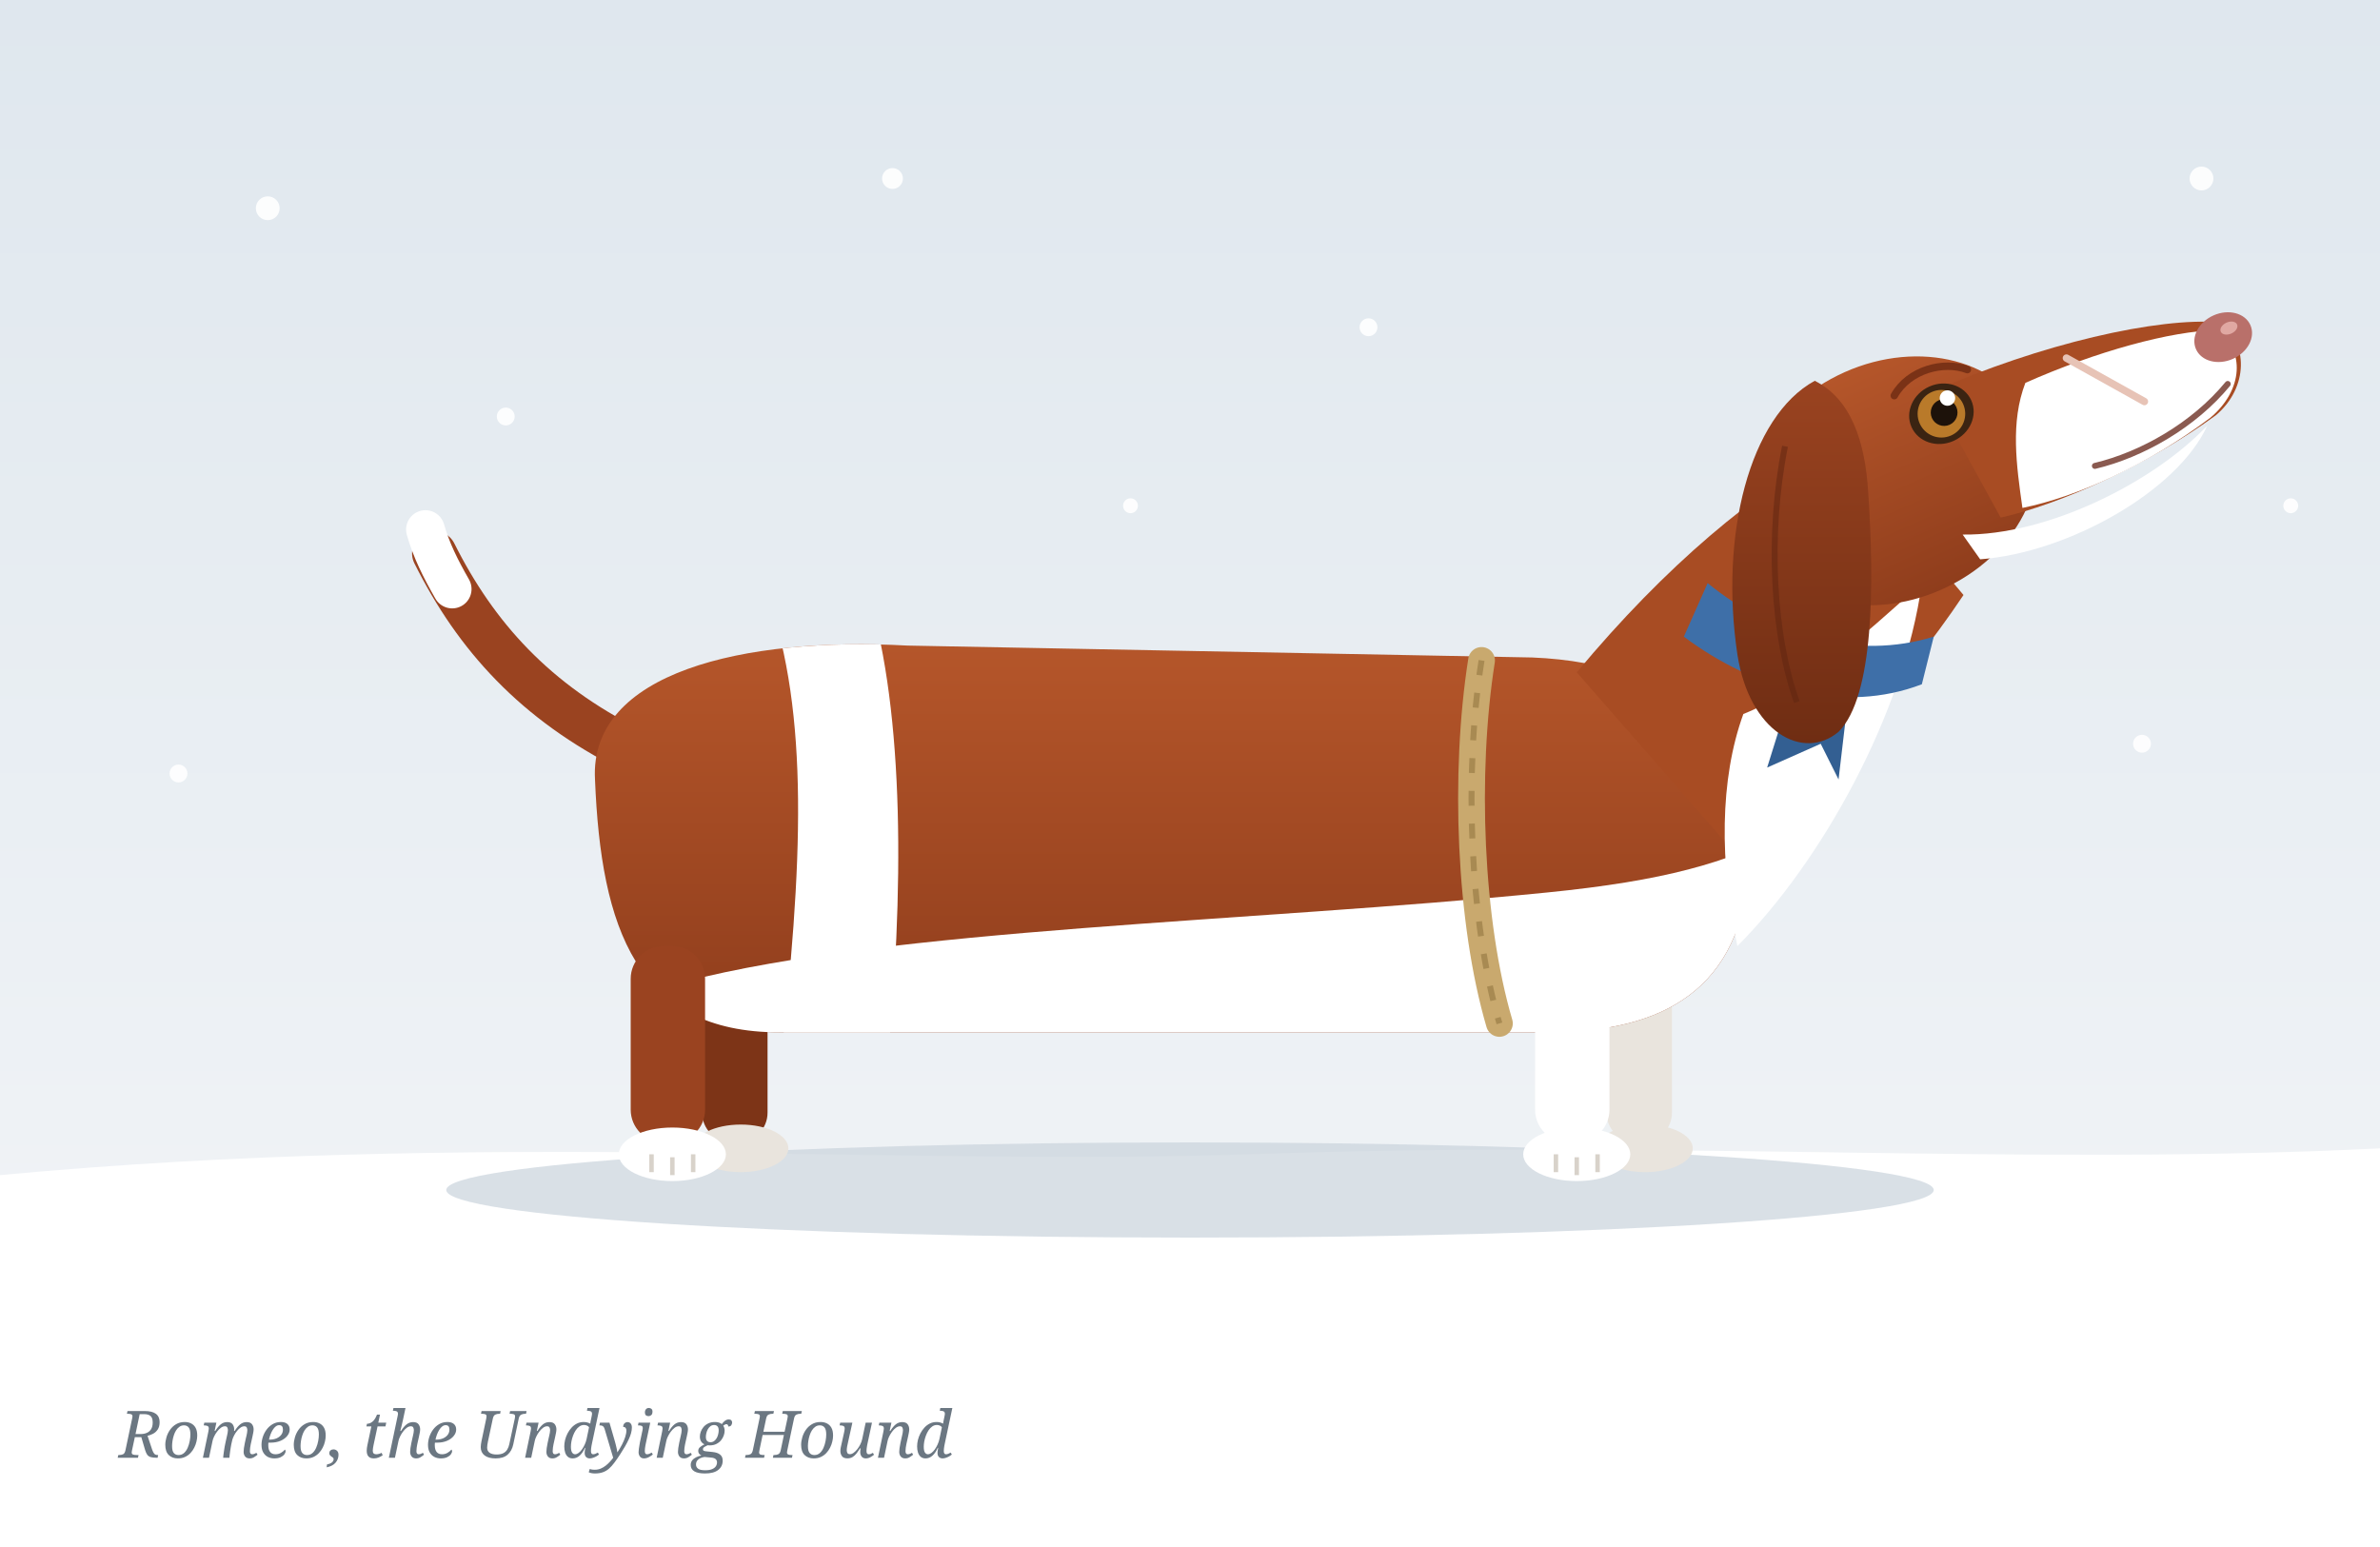
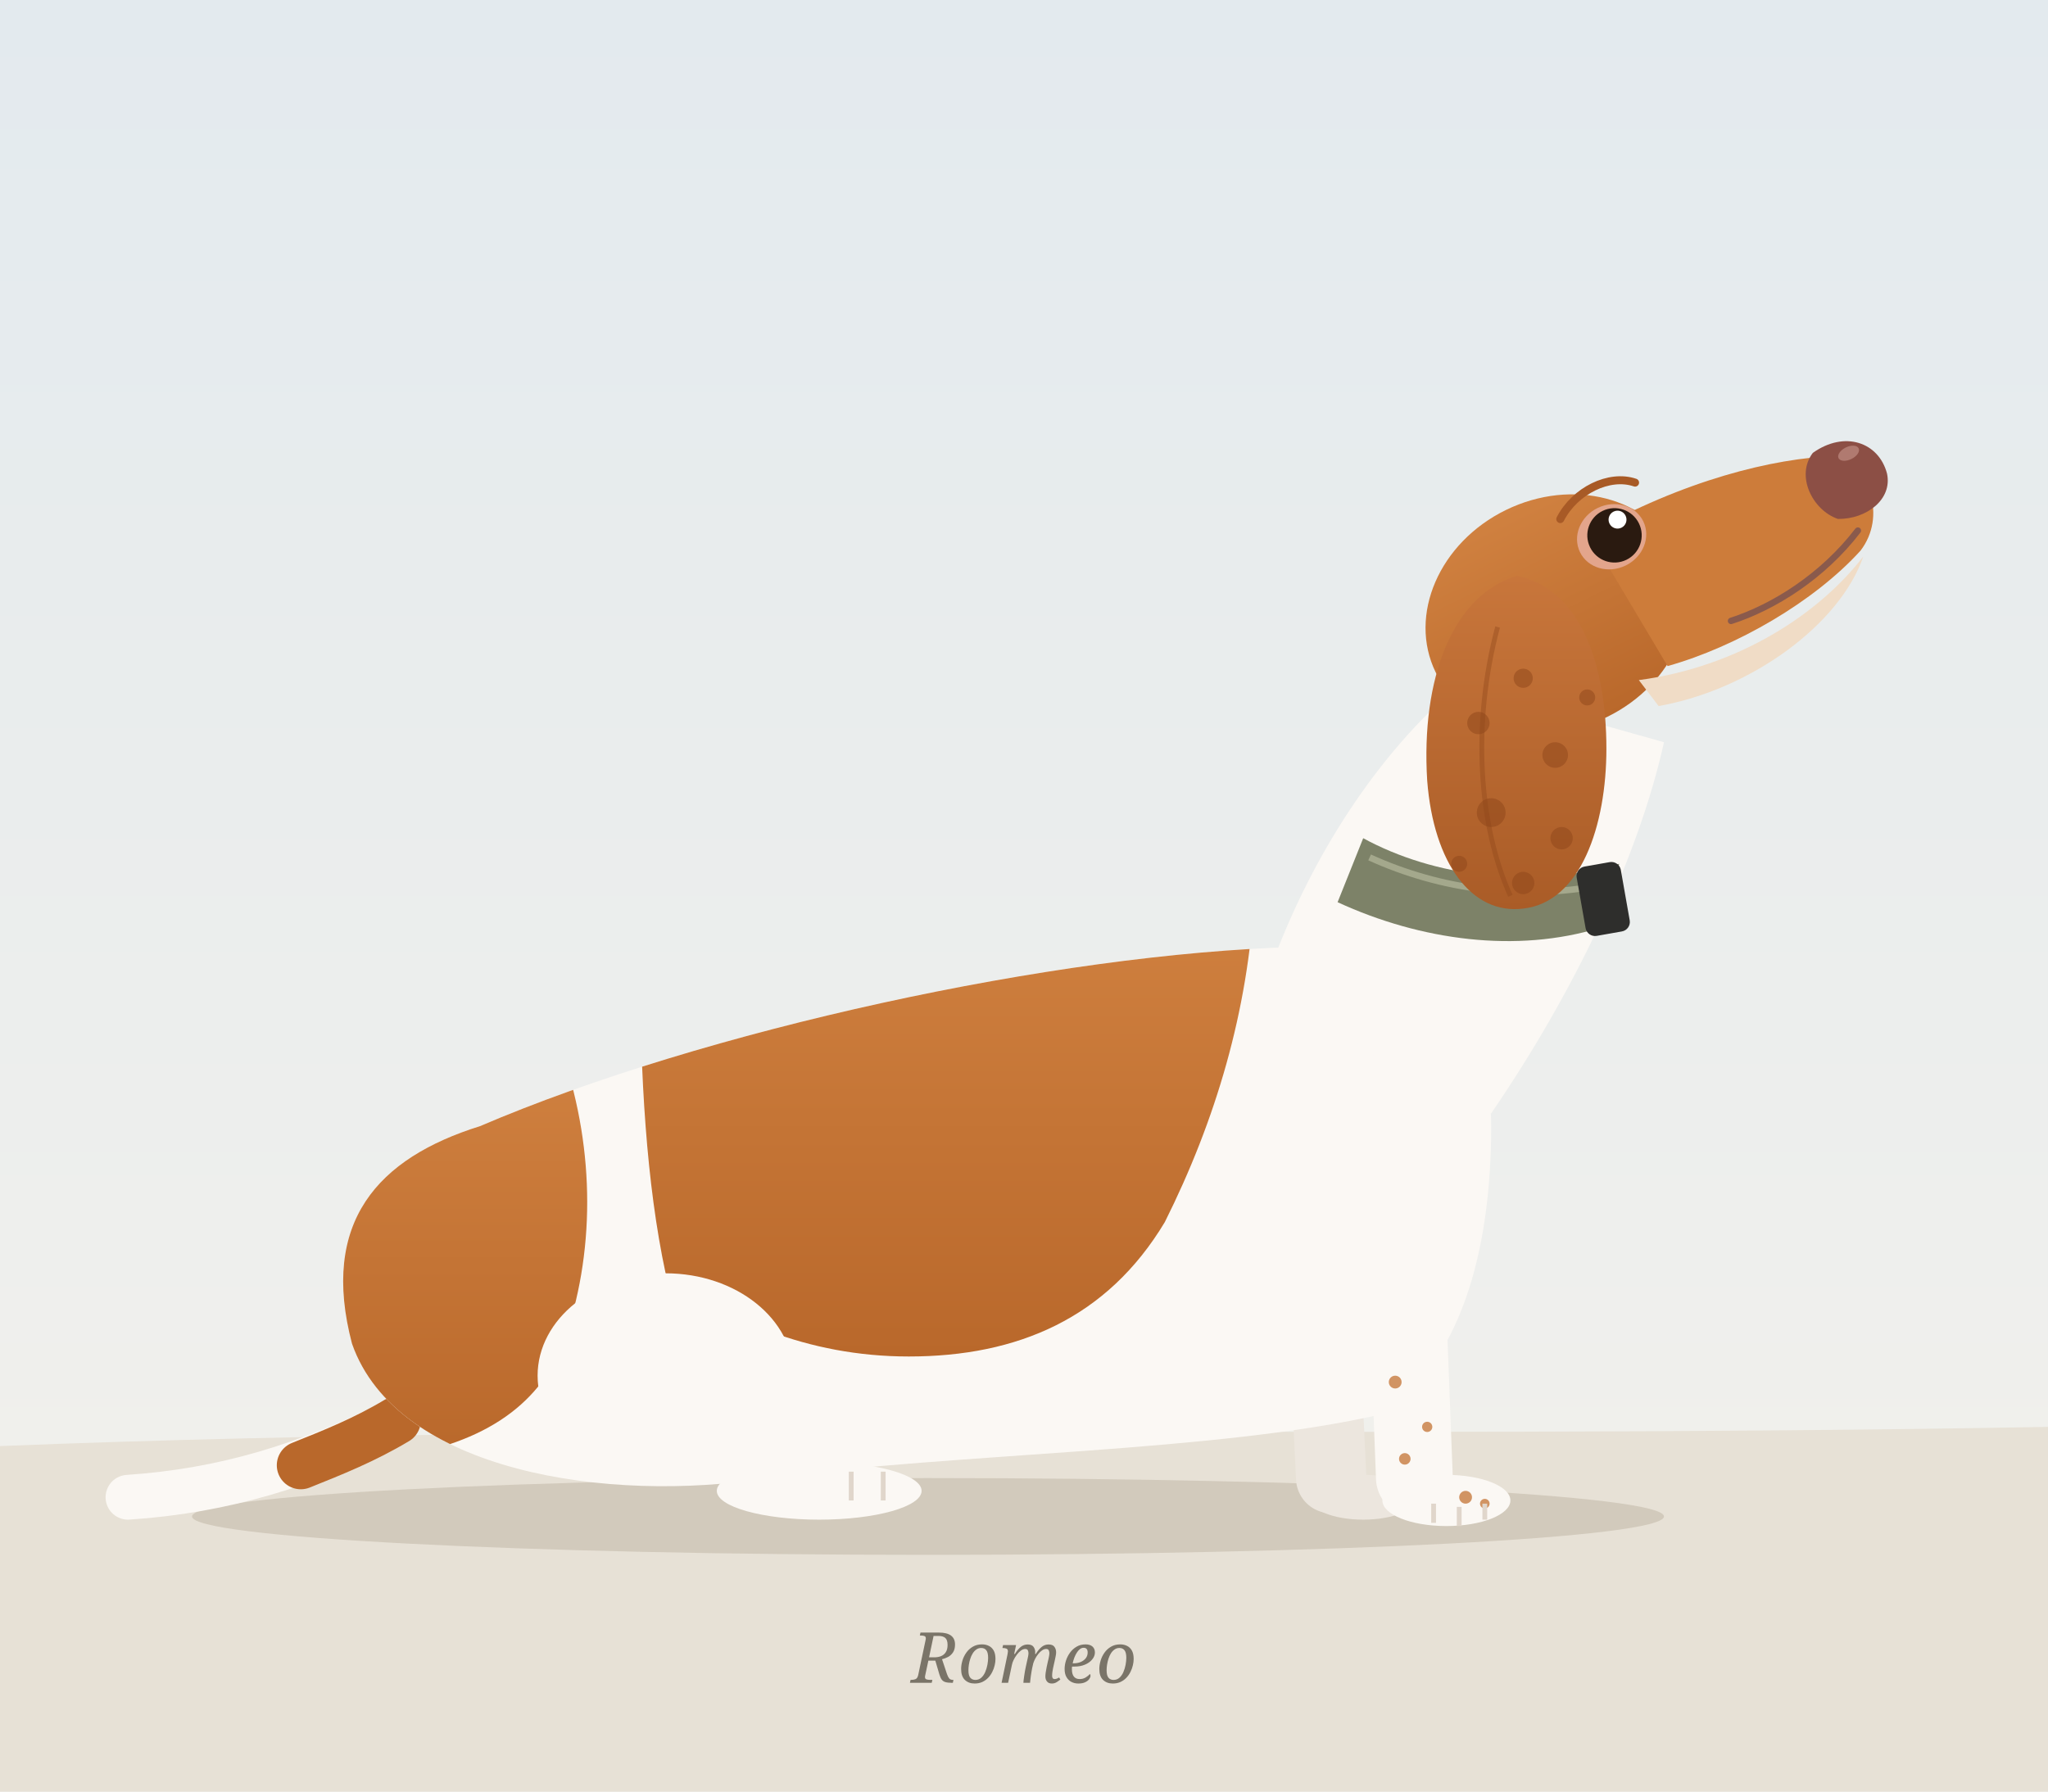
- <svg xmlns="http://www.w3.org/2000/svg" viewBox="0 0 800 520" width="800" height="520">
+ <svg xmlns="http://www.w3.org/2000/svg" viewBox="0 0 640 560" width="640" height="560">
  <defs>
    <linearGradient id="sky" x1="0" y1="0" x2="0" y2="1">
-       <stop offset="0" stop-color="#dfe7ee" />
-       <stop offset="1" stop-color="#f4f6f8" />
+       <stop offset="0" stop-color="#e3eaee" />
+       <stop offset="1" stop-color="#f3f1ec" />
    </linearGradient>
-     <linearGradient id="red" x1="0" y1="0" x2="0" y2="1">
-       <stop offset="0" stop-color="#b5562a" />
-       <stop offset="1" stop-color="#8f3d1c" />
+     <linearGradient id="ginger" x1="0" y1="0" x2="0" y2="1">
+       <stop offset="0" stop-color="#d08140" />
+       <stop offset="1" stop-color="#b9682b" />
    </linearGradient>
-     <linearGradient id="ear" x1="0" y1="0" x2="0" y2="1">
-       <stop offset="0" stop-color="#9a4320" />
-       <stop offset="1" stop-color="#6f2d13" />
+     <linearGradient id="earG" x1="0" y1="0" x2="0" y2="1">
+       <stop offset="0" stop-color="#c8763b" />
+       <stop offset="1" stop-color="#aa5c27" />
    </linearGradient>
+     <path id="bodyPath" d="M150,352 C220,322 330,298 405,296 C442,295 466,318 466,352 C466,392 456,426 432,442 C380,454 300,454 240,462 C190,470 124,460 110,420 C100,382 118,362 150,352 Z" />
    <clipPath id="bodyClip">
-       <path d="M200,262 C198,226 250,214 305,217 L515,221 C565,223 592,250 588,292 C585,332 560,347 520,347 L262,347 C214,347 202,312 200,262 Z" />
+       <use href="#bodyPath" />
+     </clipPath>
+     <path id="earPath" d="M474,180 C454,186 444,212 446,244 C448,270 460,286 476,284 C494,282 502,258 502,234 C502,208 494,184 474,180 Z" />
+     <clipPath id="earClip">
+       <use href="#earPath" />
    </clipPath>
  </defs>
-   <rect width="800" height="520" fill="url(#sky)" />
-   <path d="M0,395 C160,380 300,392 420,388 C560,383 680,392 800,386 L800,520 L0,520 Z" fill="#ffffff" />
-   <ellipse cx="400" cy="400" rx="250" ry="16" fill="#c9d3dc" opacity="0.7" />
-   <g fill="#ffffff" opacity="0.9">
-     <circle cx="90" cy="70" r="4" />
-     <circle cx="170" cy="140" r="3" />
-     <circle cx="300" cy="60" r="3.5" />
-     <circle cx="460" cy="110" r="3" />
-     <circle cx="740" cy="60" r="4" />
-     <circle cx="720" cy="250" r="3" />
-     <circle cx="60" cy="260" r="3" />
-     <circle cx="380" cy="170" r="2.5" />
-     <circle cx="770" cy="170" r="2.5" />
+   <rect width="640" height="560" fill="url(#sky)" />
+   <path d="M0,452 C200,444 420,450 640,446 L640,560 L0,560 Z" fill="#e7e1d6" />
+   <ellipse cx="290" cy="474" rx="230" ry="12" fill="#cdc4b5" opacity="0.8" />
+   <path d="M124,444 C96,458 70,466 40,468" stroke="#fbf8f4" stroke-width="14" fill="none" stroke-linecap="round" />
+   <path d="M124,444 C114,450 104,454 94,458" stroke="#b9682b" stroke-width="15" fill="none" stroke-linecap="round" />
+   <path d="M414,420 L416,462" stroke="#ece6de" stroke-width="22" stroke-linecap="round" />
+   <ellipse cx="426" cy="468" rx="17" ry="7" fill="#ece6de" />
+   <use href="#bodyPath" fill="#fbf8f4" />
+   <g clip-path="url(#bodyClip)">
+     <path d="M90,330 L176,330 C186,360 186,392 176,420 C168,440 150,452 120,456 L90,456 Z" fill="url(#ginger)" />
+     <path d="M200,300 L392,280 C390,316 380,350 364,382 C346,412 318,424 284,424 C252,424 226,412 208,398 C202,370 200,336 200,300 Z" fill="url(#ginger)" />
  </g>
-   <path d="M212,252 C180,236 160,214 146,186" stroke="#9a4320" stroke-width="15" fill="none" stroke-linecap="round" />
-   <path d="M152,198 C148,191 145,185 143,178" stroke="#ffffff" stroke-width="13" fill="none" stroke-linecap="round" />
-   <rect x="236" y="322" width="22" height="62" rx="10" fill="#7d3417" />
-   <rect x="540" y="322" width="22" height="62" rx="10" fill="#e9e4dd" />
-   <ellipse cx="249" cy="386" rx="16" ry="8" fill="#e9e4dd" />
-   <ellipse cx="553" cy="386" rx="16" ry="8" fill="#e9e4dd" />
-   <path d="M200,262 C198,226 250,214 305,217 L515,221 C565,223 592,250 588,292 C585,332 560,347 520,347 L262,347 C214,347 202,312 200,262 Z" fill="url(#red)" />
-   <g clip-path="url(#bodyClip)">
-     <path d="M230,330 C300,312 420,310 520,300 C560,296 580,290 600,280 L600,360 L200,360 Z" fill="#ffffff" />
-     <path d="M258,200 C272,240 270,290 262,360 L298,360 C304,300 304,240 292,200 Z" fill="#ffffff" />
+   <ellipse cx="208" cy="430" rx="40" ry="32" fill="#fbf8f4" />
+   <ellipse cx="256" cy="466" rx="32" ry="9" fill="#fbf8f4" />
+   <path d="M266,460 v9 M276,460 v9" stroke="#e0d6cb" stroke-width="1.5" />
+   <path d="M440,410 L442,462" stroke="#fbf8f4" stroke-width="24" stroke-linecap="round" />
+   <ellipse cx="452" cy="469" rx="20" ry="8" fill="#fbf8f4" />
+   <g fill="#c77a3e" opacity="0.8">
+     <circle cx="436" cy="432" r="2" />
+     <circle cx="446" cy="446" r="1.6" />
+     <circle cx="439" cy="456" r="1.8" />
+     <circle cx="458" cy="468" r="2" />
+     <circle cx="464" cy="470" r="1.5" />
  </g>
-   <path d="M498,222 C492,260 494,310 504,344" stroke="#c9a96e" stroke-width="9" fill="none" stroke-linecap="round" />
-   <path d="M498,222 C492,260 494,310 504,344" stroke="#a88a52" stroke-width="2" stroke-dasharray="5 6" fill="none" />
-   <rect x="212" y="318" width="25" height="66" rx="11" fill="#9a4320" />
-   <rect x="516" y="318" width="25" height="66" rx="11" fill="#ffffff" />
-   <ellipse cx="226" cy="388" rx="18" ry="9" fill="#ffffff" />
-   <ellipse cx="530" cy="388" rx="18" ry="9" fill="#ffffff" />
-   <path d="M219,388 v6 M226,389 v6 M233,388 v6 M523,388 v6 M530,389 v6 M537,388 v6" stroke="#d8d2ca" stroke-width="1.5" />
-   <path d="M530,226 C560,190 590,165 618,150 L660,200 C640,230 610,262 586,290 Z" fill="#a84c23" />
-   <path d="M586,240 C606,232 626,214 646,196 C640,240 612,290 584,318 C578,290 578,262 586,240 Z" fill="#ffffff" />
-   <path d="M574,196 C596,214 624,222 650,214 L646,230 C620,240 590,232 566,214 Z" fill="#3e6fa8" />
-   <path d="M604,226 L594,258 L612,250 L618,262 L622,228 Z" fill="#335f92" />
-   <circle cx="612" cy="228" r="7" fill="#2f5683" />
-   <g transform="rotate(-24 640 160)">
-     <ellipse cx="636" cy="160" rx="50" ry="40" fill="url(#red)" />
-     <path d="M660,138 C700,138 740,146 758,156 C764,166 758,180 744,184 C716,190 684,190 664,186 Z" fill="#a84c23" />
-     <path d="M690,148 C716,148 742,152 756,158 C762,168 756,180 742,184 C716,190 690,190 672,186 C676,172 680,158 690,148 Z" fill="#ffffff" />
-     <path d="M650,186 C676,198 716,196 740,186 C722,202 680,206 652,196 Z" fill="#ffffff" />
-     <ellipse cx="757" cy="161" rx="10" ry="8" fill="#b9706a" />
-     <ellipse cx="760" cy="159" rx="3" ry="2" fill="#e0a8a2" />
-     <path d="M752,176 C736,184 716,186 700,183" stroke="#8a5a50" stroke-width="2" fill="none" stroke-linecap="round" />
-     <path d="M706,146 L724,170" stroke="#e7c3b6" stroke-width="2.5" stroke-linecap="round" />
-     <ellipse cx="660" cy="146" rx="11" ry="10" fill="#3b2412" />
-     <circle cx="660" cy="146" r="8" fill="#b97a2a" />
-     <circle cx="661" cy="146" r="4.5" fill="#1d120a" />
-     <circle cx="664" cy="142" r="2.6" fill="#ffffff" />
-     <path d="M648,134 C656,128 668,130 674,136" stroke="#7a3216" stroke-width="2.5" fill="none" stroke-linecap="round" />
+   <path d="M448,470 v6 M456,471 v6 M464,470 v5" stroke="#e0d6cb" stroke-width="1.5" />
+   <path d="M398,300 C410,268 430,236 456,214 L520,232 C512,268 492,310 466,348 C440,340 414,322 398,300 Z" fill="#fbf8f4" />
+   <path d="M426,262 C448,274 478,278 506,270 L500,290 C474,298 444,294 418,282 Z" fill="#7d8268" />
+   <path d="M428,268 C450,278 476,282 504,276" stroke="#a4a88c" stroke-width="2" fill="none" />
+   <rect x="494" y="270" width="14" height="22" rx="3" transform="rotate(-10 501 281)" fill="#2e2e2c" />
+   <g transform="rotate(-26 490 190)">
+     <ellipse cx="486" cy="190" rx="42" ry="36" fill="url(#ginger)" />
+     <path d="M506,172 C540,170 568,176 586,184 C594,192 592,208 580,214 C560,222 532,224 510,220 Z" fill="#cd7c3a" />
+     <path d="M500,220 C530,230 560,226 580,216 C564,232 530,238 502,230 Z" fill="#f0dcc6" />
+     <path d="M580,180 C592,178 600,186 598,196 C596,204 586,206 578,202 C572,196 572,184 580,180 Z" fill="#8c4f45" />
+     <ellipse cx="590" cy="185" rx="3.5" ry="2" fill="#b07a70" />
+     <path d="M582,208 C566,216 548,218 534,216" stroke="#8a5a4c" stroke-width="2" fill="none" stroke-linecap="round" />
+     <ellipse cx="512" cy="176" rx="11" ry="10" fill="#e3a58c" />
+     <circle cx="513" cy="176" r="8.5" fill="#2a1a10" />
+     <circle cx="516" cy="172" r="2.8" fill="#ffffff" />
+     <path d="M500,164 C508,158 520,158 526,164" stroke="#a85a26" stroke-width="2.5" fill="none" stroke-linecap="round" />
  </g>
-   <path d="M610,128 C588,140 578,180 584,220 C588,246 606,256 618,246 C630,234 630,196 628,166 C627,148 622,134 610,128 Z" fill="url(#ear)" />
-   <path d="M600,150 C594,180 596,214 604,236" stroke="#5e2410" stroke-width="2" fill="none" opacity="0.5" />
-   <text x="40" y="490" font-family="Georgia, serif" font-size="22" fill="#6b7782" font-style="italic">Romeo, the Undying Hound</text>
+   <use href="#earPath" fill="url(#earG)" />
+   <g clip-path="url(#earClip)" fill="#8e4519" opacity="0.5">
+     <circle cx="462" cy="226" r="3.5" />
+     <circle cx="476" cy="212" r="3" />
+     <circle cx="486" cy="236" r="4" />
+     <circle cx="466" cy="254" r="4.5" />
+     <circle cx="488" cy="262" r="3.5" />
+     <circle cx="476" cy="276" r="3.5" />
+     <circle cx="496" cy="218" r="2.5" />
+     <circle cx="456" cy="270" r="2.5" />
+   </g>
+   <path d="M468,196 C460,226 462,258 472,280" stroke="#8e4519" stroke-width="1.5" fill="none" opacity="0.4" />
+   <text x="320" y="526" text-anchor="middle" font-family="Georgia, serif" font-size="22" fill="#7a7468" font-style="italic">Romeo</text>
</svg>
